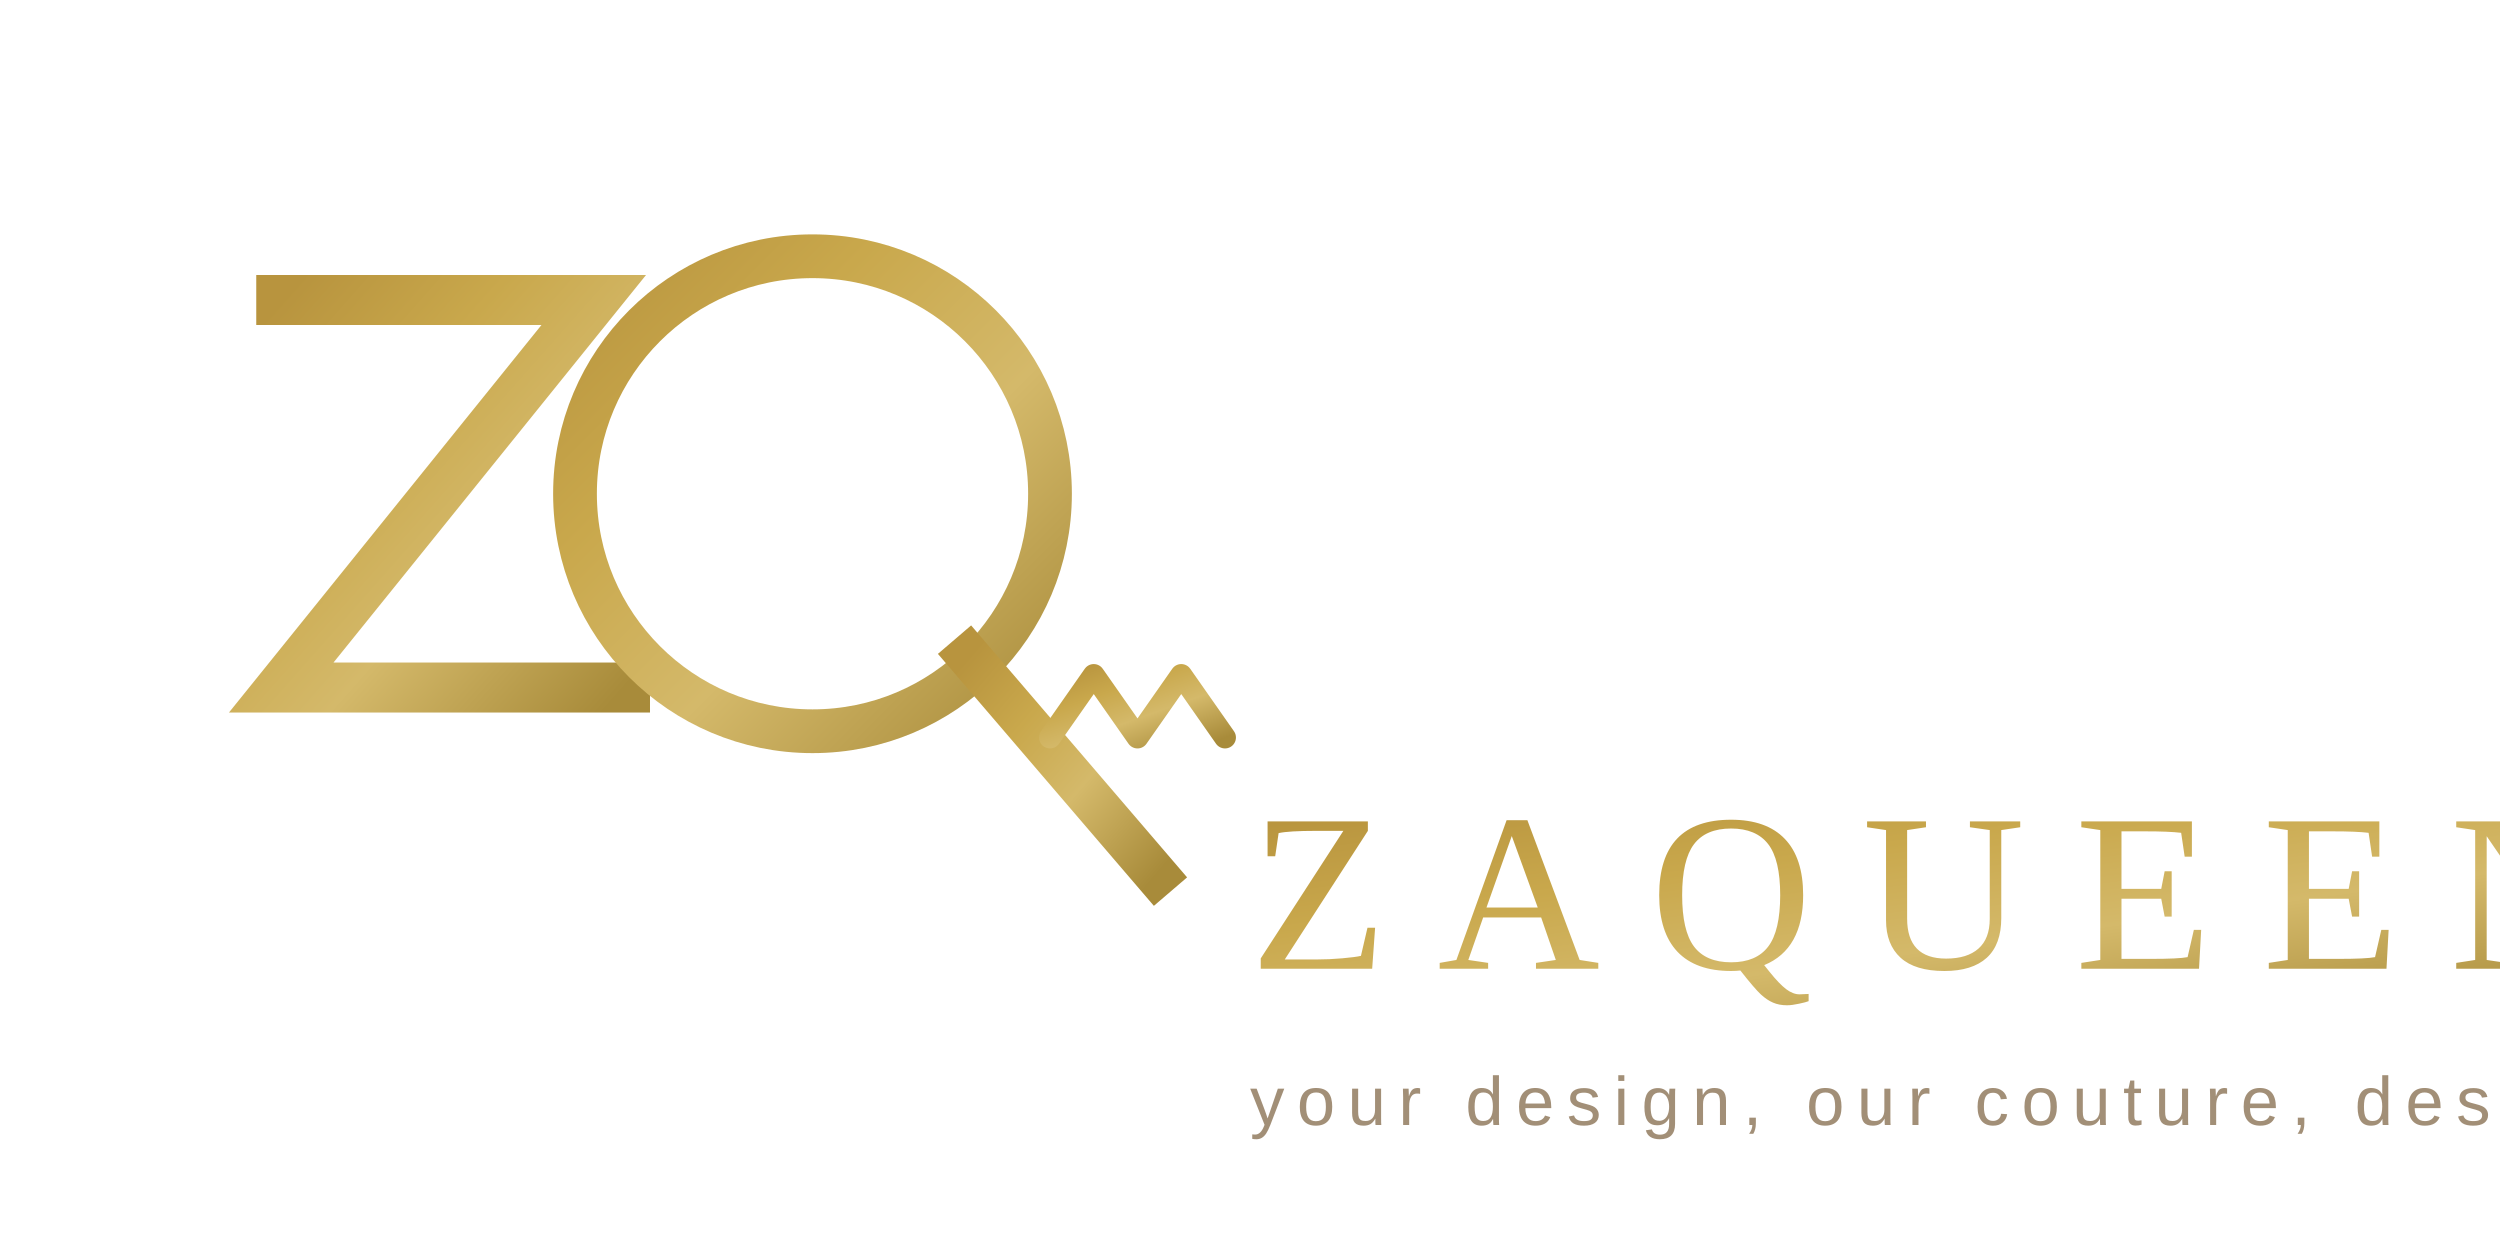
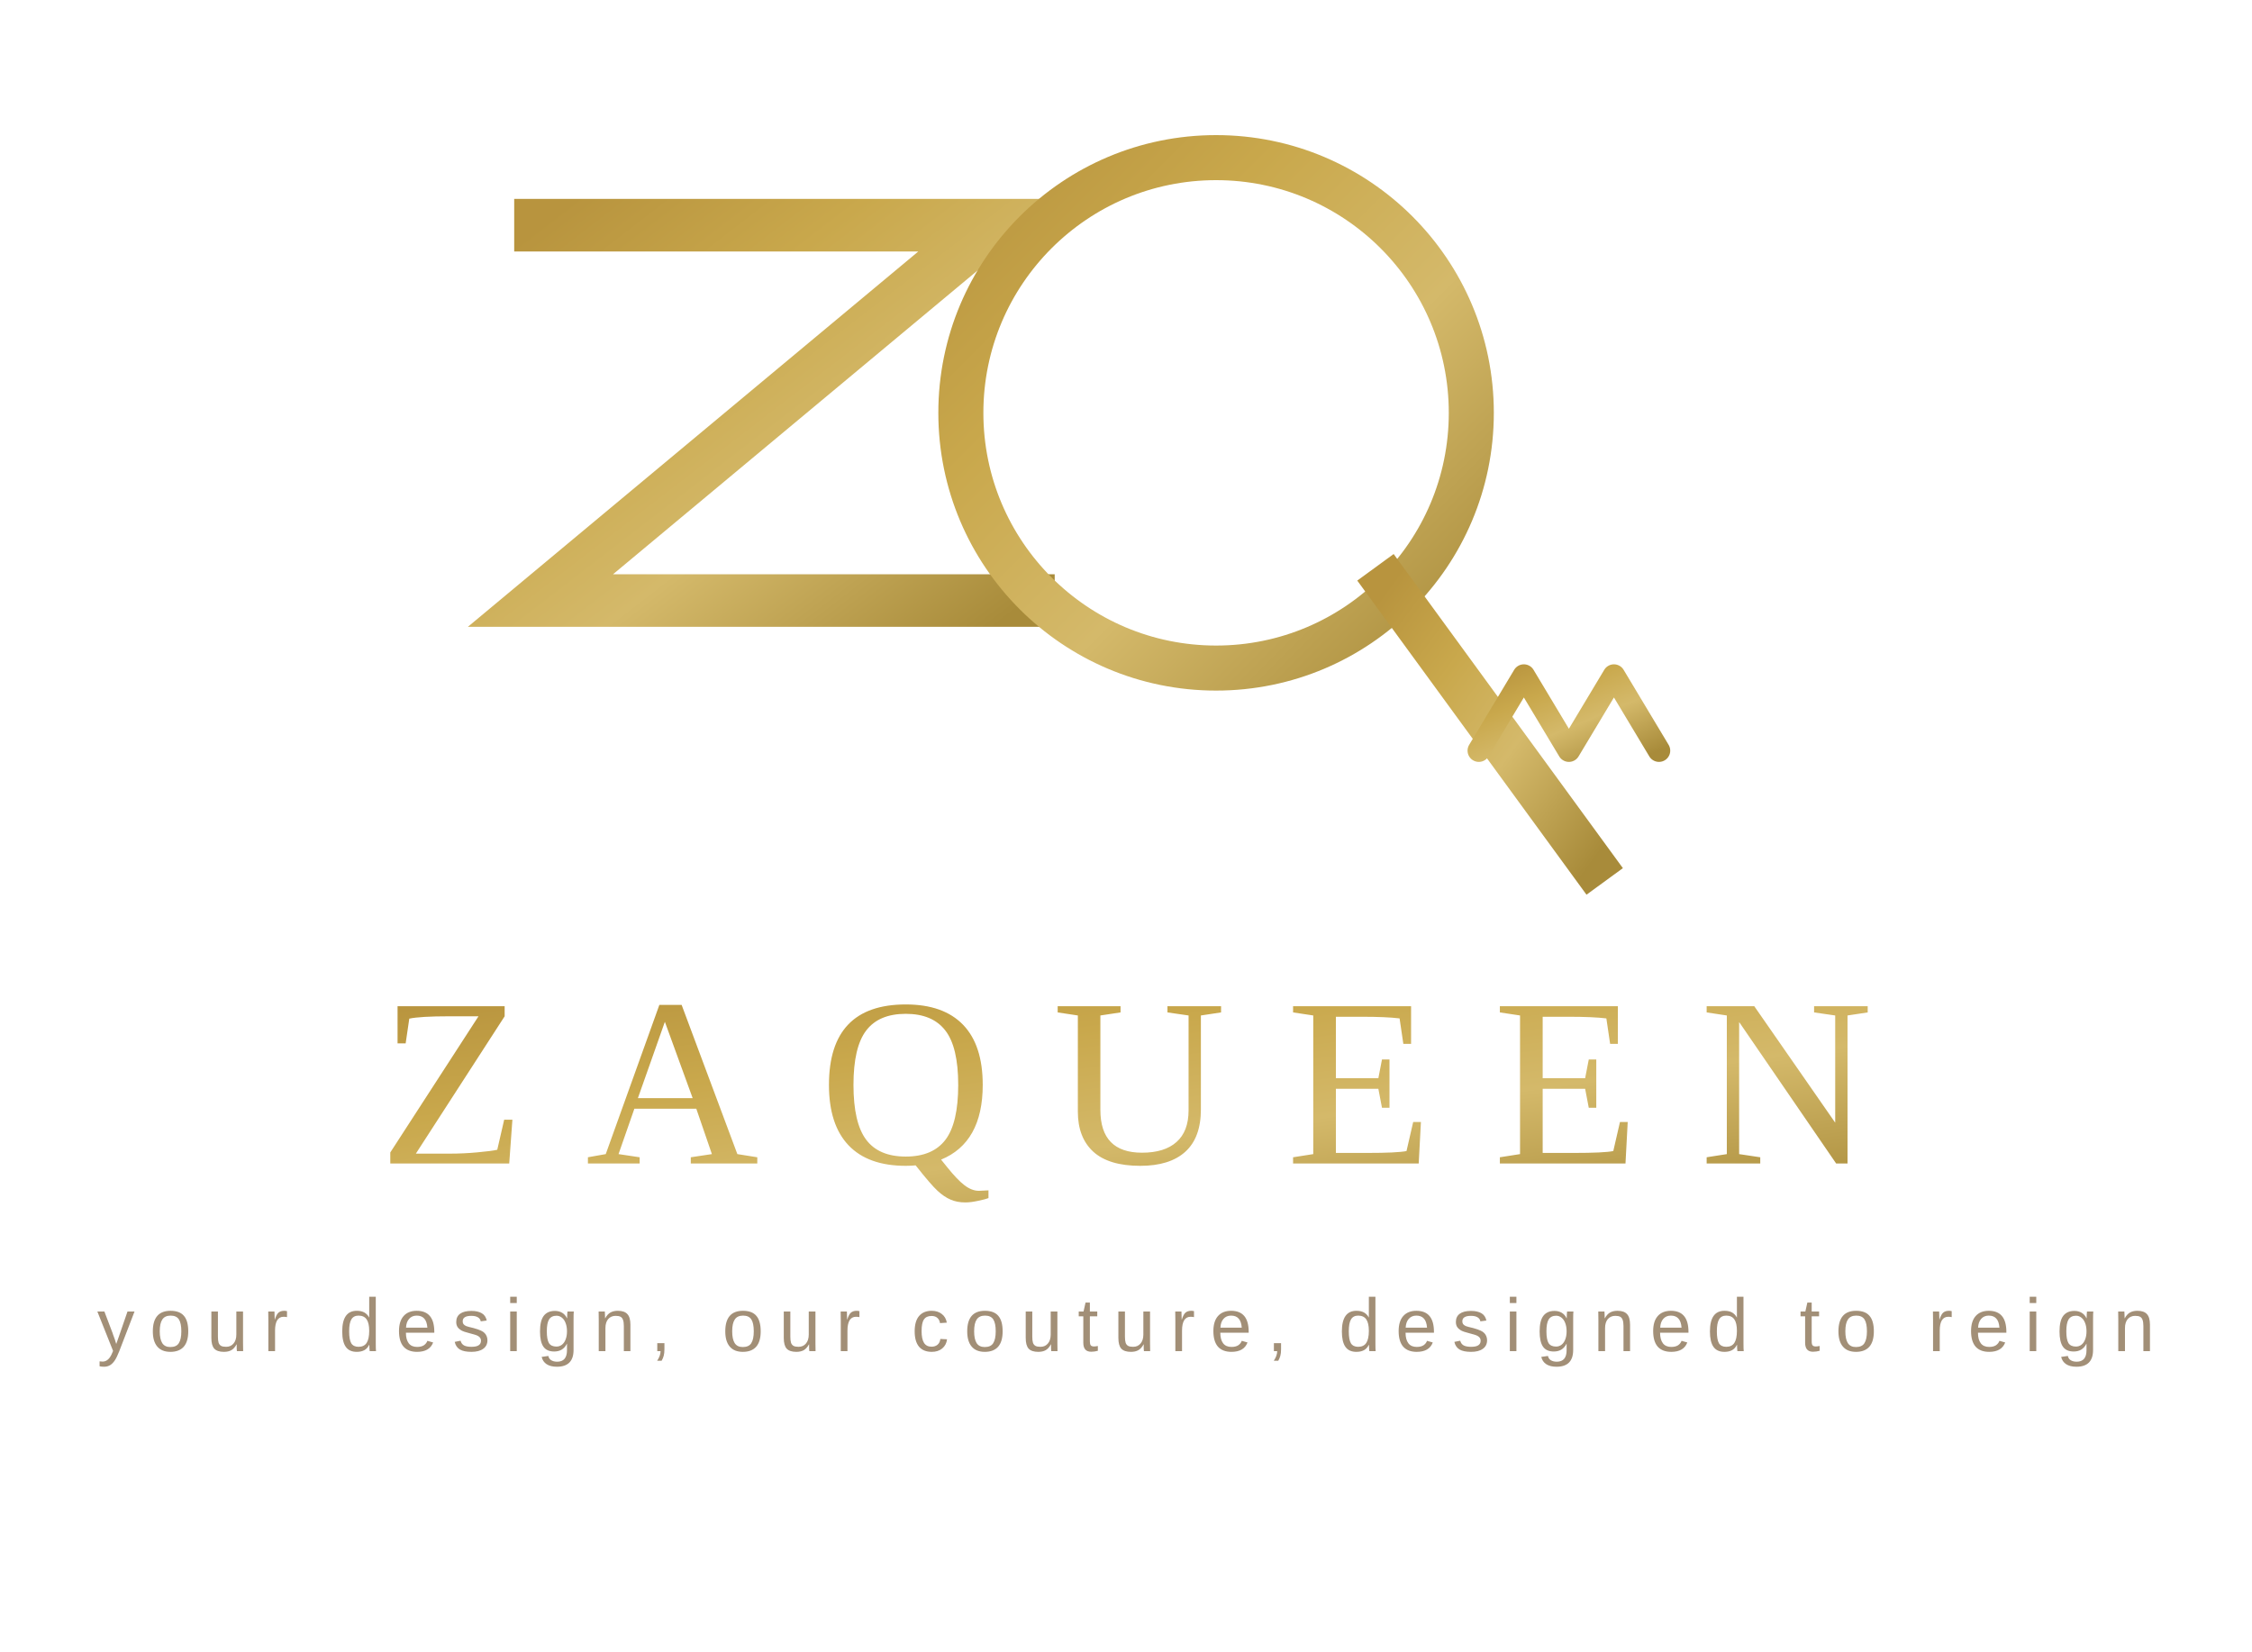
- <svg xmlns="http://www.w3.org/2000/svg" viewBox="0 0 400 200" fill="none">
+ <svg xmlns="http://www.w3.org/2000/svg" viewBox="0 0 300 220" fill="none">
  <defs>
    <linearGradient id="gold" x1="0%" y1="0%" x2="100%" y2="100%">
      <stop offset="0%" stop-color="#B8943E" />
      <stop offset="30%" stop-color="#C9A84C" />
      <stop offset="60%" stop-color="#D4B96A" />
      <stop offset="100%" stop-color="#A88B3A" />
    </linearGradient>
  </defs>
-   <path d="M45 48 L95 48 L45 110 L100 110" stroke="url(#gold)" stroke-width="8" stroke-linecap="square" stroke-linejoin="miter" fill="none" />
-   <circle cx="130" cy="79" r="38" stroke="url(#gold)" stroke-width="7" fill="none" />
-   <path d="M155 105 L185 140" stroke="url(#gold)" stroke-width="7" stroke-linecap="square" />
-   <path d="M168 118 L175 108 L182 118 L189 108 L196 118" stroke="url(#gold)" stroke-width="3.5" stroke-linecap="round" stroke-linejoin="round" fill="none" />
-   <text x="200" y="155" font-family="Georgia, 'Times New Roman', serif" font-size="36" font-weight="400" letter-spacing="8" fill="url(#gold)">ZAQUEEN</text>
-   <text x="200" y="180" font-family="Arial, Helvetica, sans-serif" font-size="11" letter-spacing="2" fill="#8B7355" opacity="0.8">your design, our couture, designed to reign</text>
+   <path d="M72 30 L132 30 L72 80 L137 80" stroke="url(#gold)" stroke-width="7" stroke-linecap="square" stroke-linejoin="miter" fill="none" />
+   <circle cx="162" cy="55" r="34" stroke="url(#gold)" stroke-width="6" fill="none" />
+   <path d="M185 78 L212 115" stroke="url(#gold)" stroke-width="6" stroke-linecap="square" />
+   <path d="M197 100 L203 90 L209 100 L215 90 L221 100" stroke="url(#gold)" stroke-width="3" stroke-linecap="round" stroke-linejoin="round" fill="none" />
+   <text x="150" y="155" font-family="Georgia, 'Times New Roman', serif" font-size="32" font-weight="400" letter-spacing="8" fill="url(#gold)" text-anchor="middle">ZAQUEEN</text>
+   <text x="150" y="180" font-family="Arial, Helvetica, sans-serif" font-size="10" letter-spacing="2" fill="#8B7355" opacity="0.8" text-anchor="middle">your design, our couture, designed to reign</text>
</svg>
